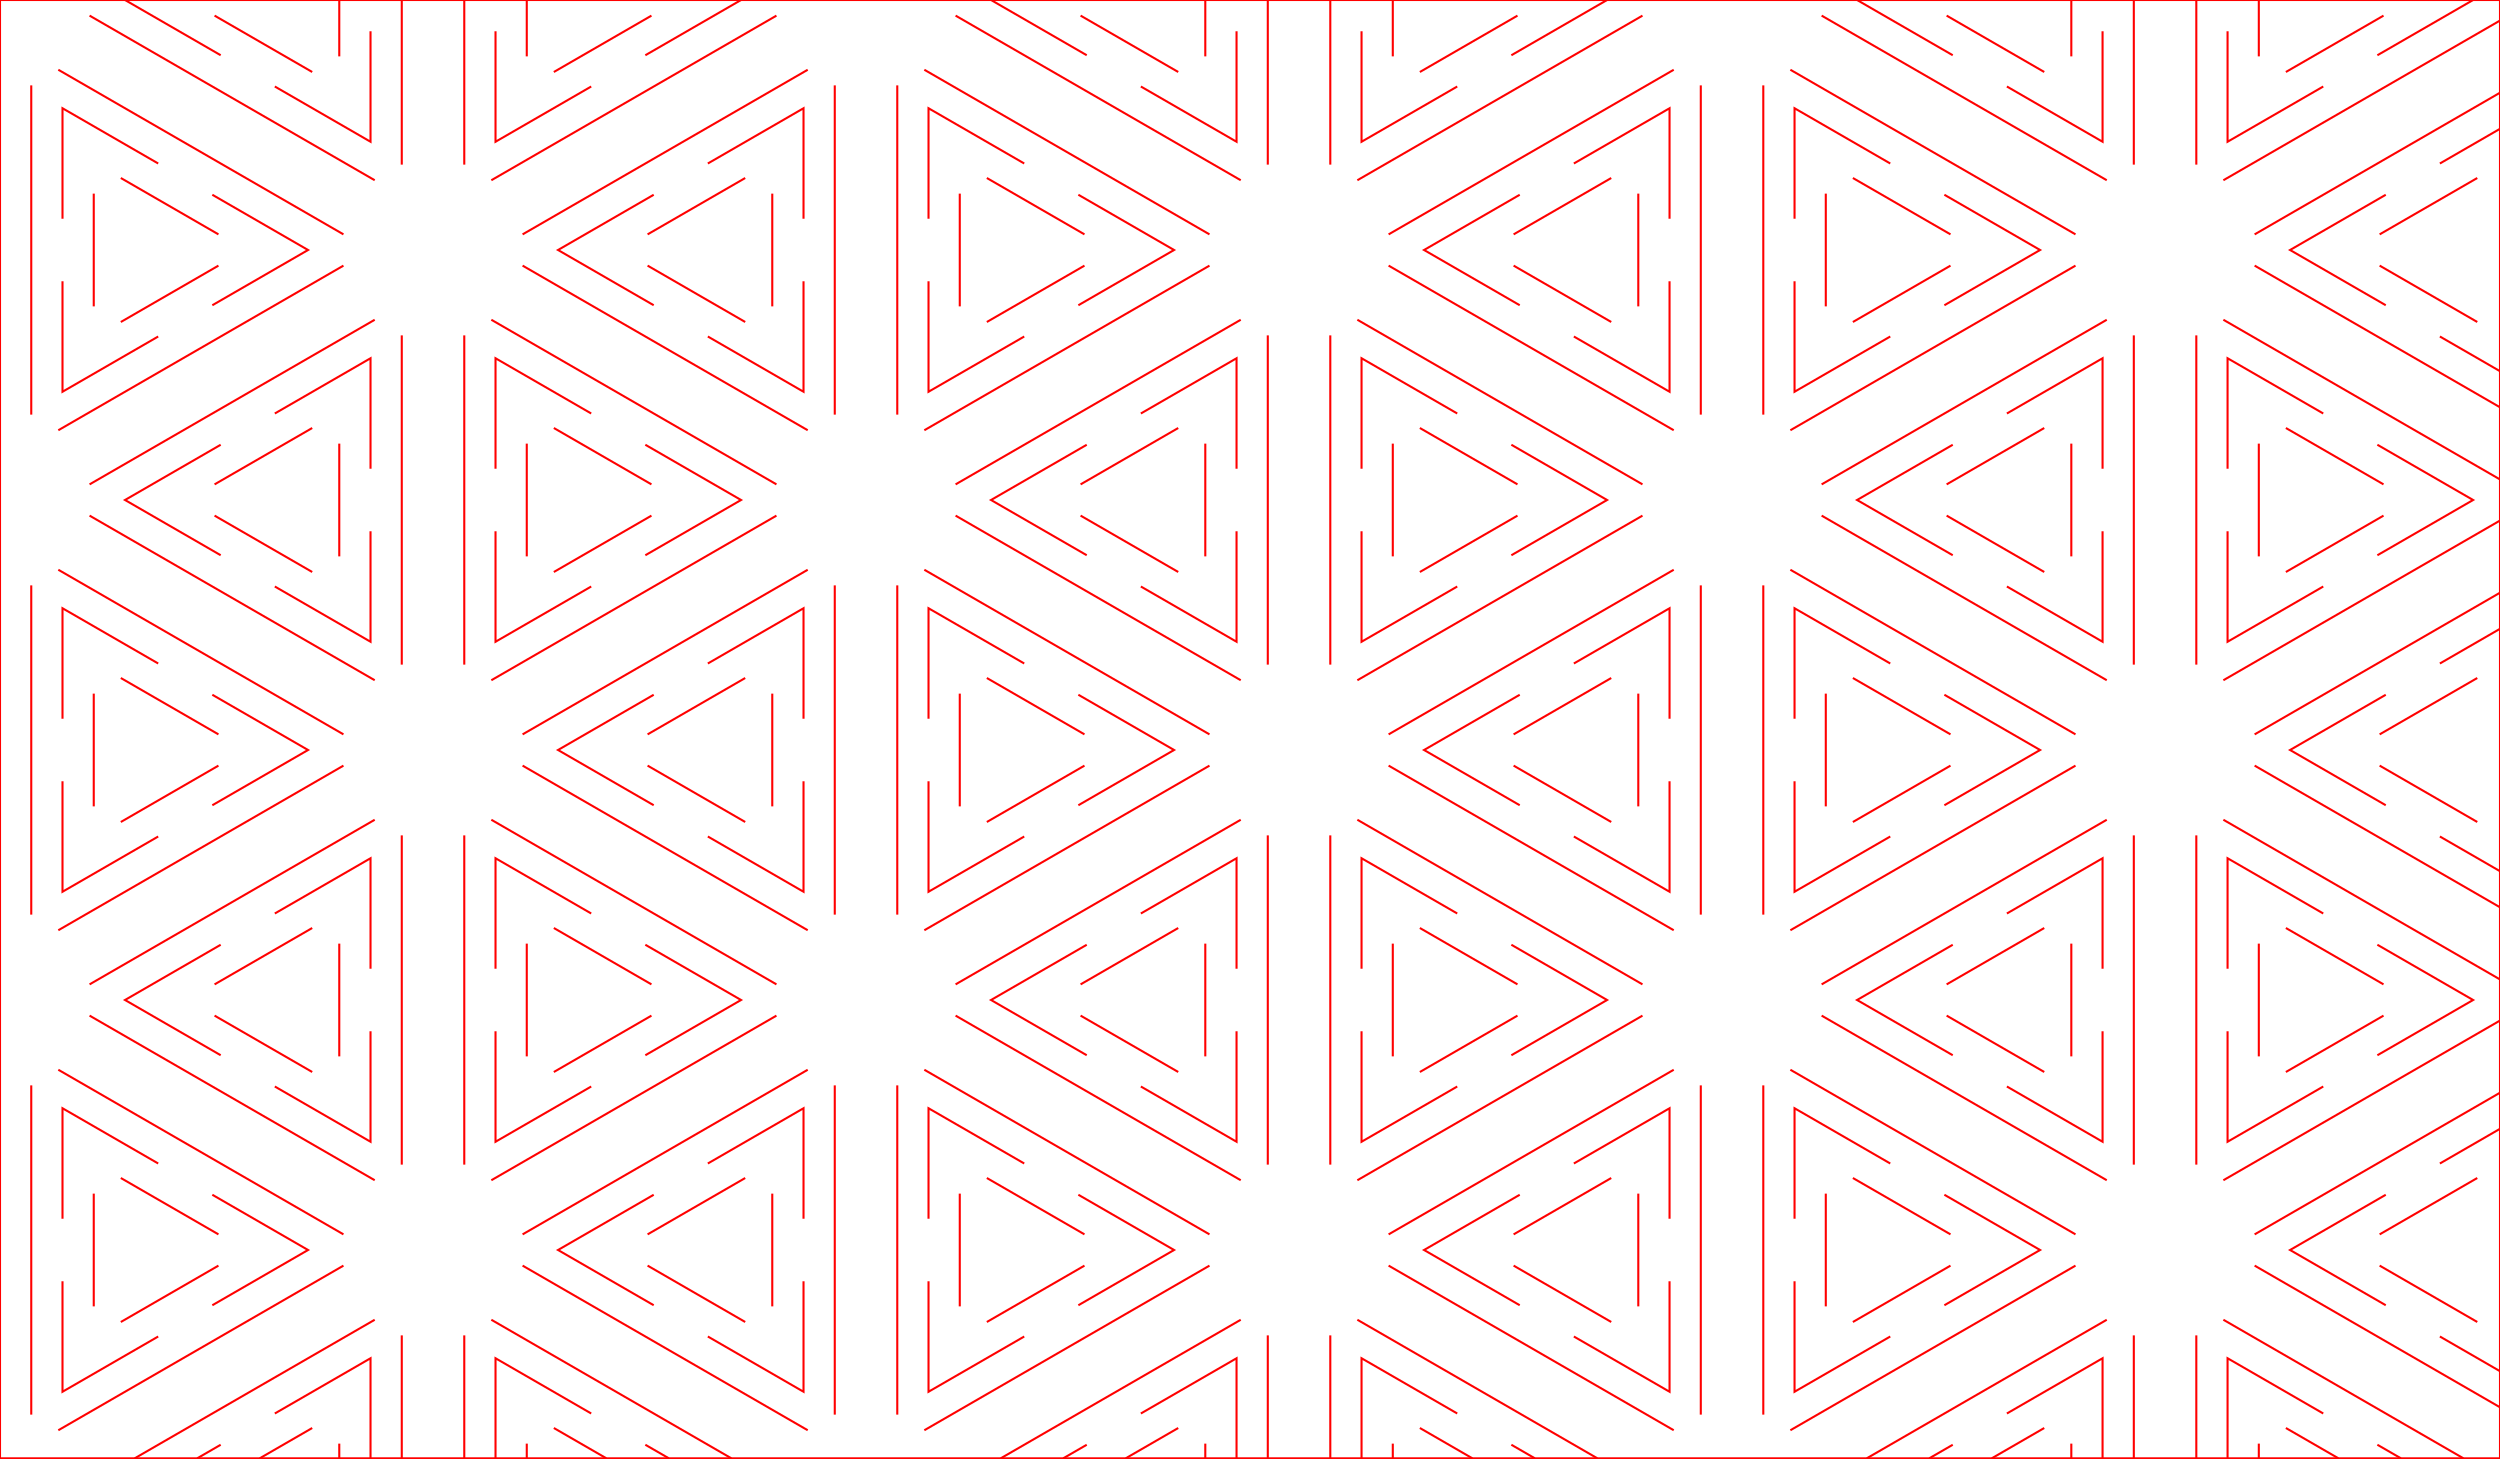
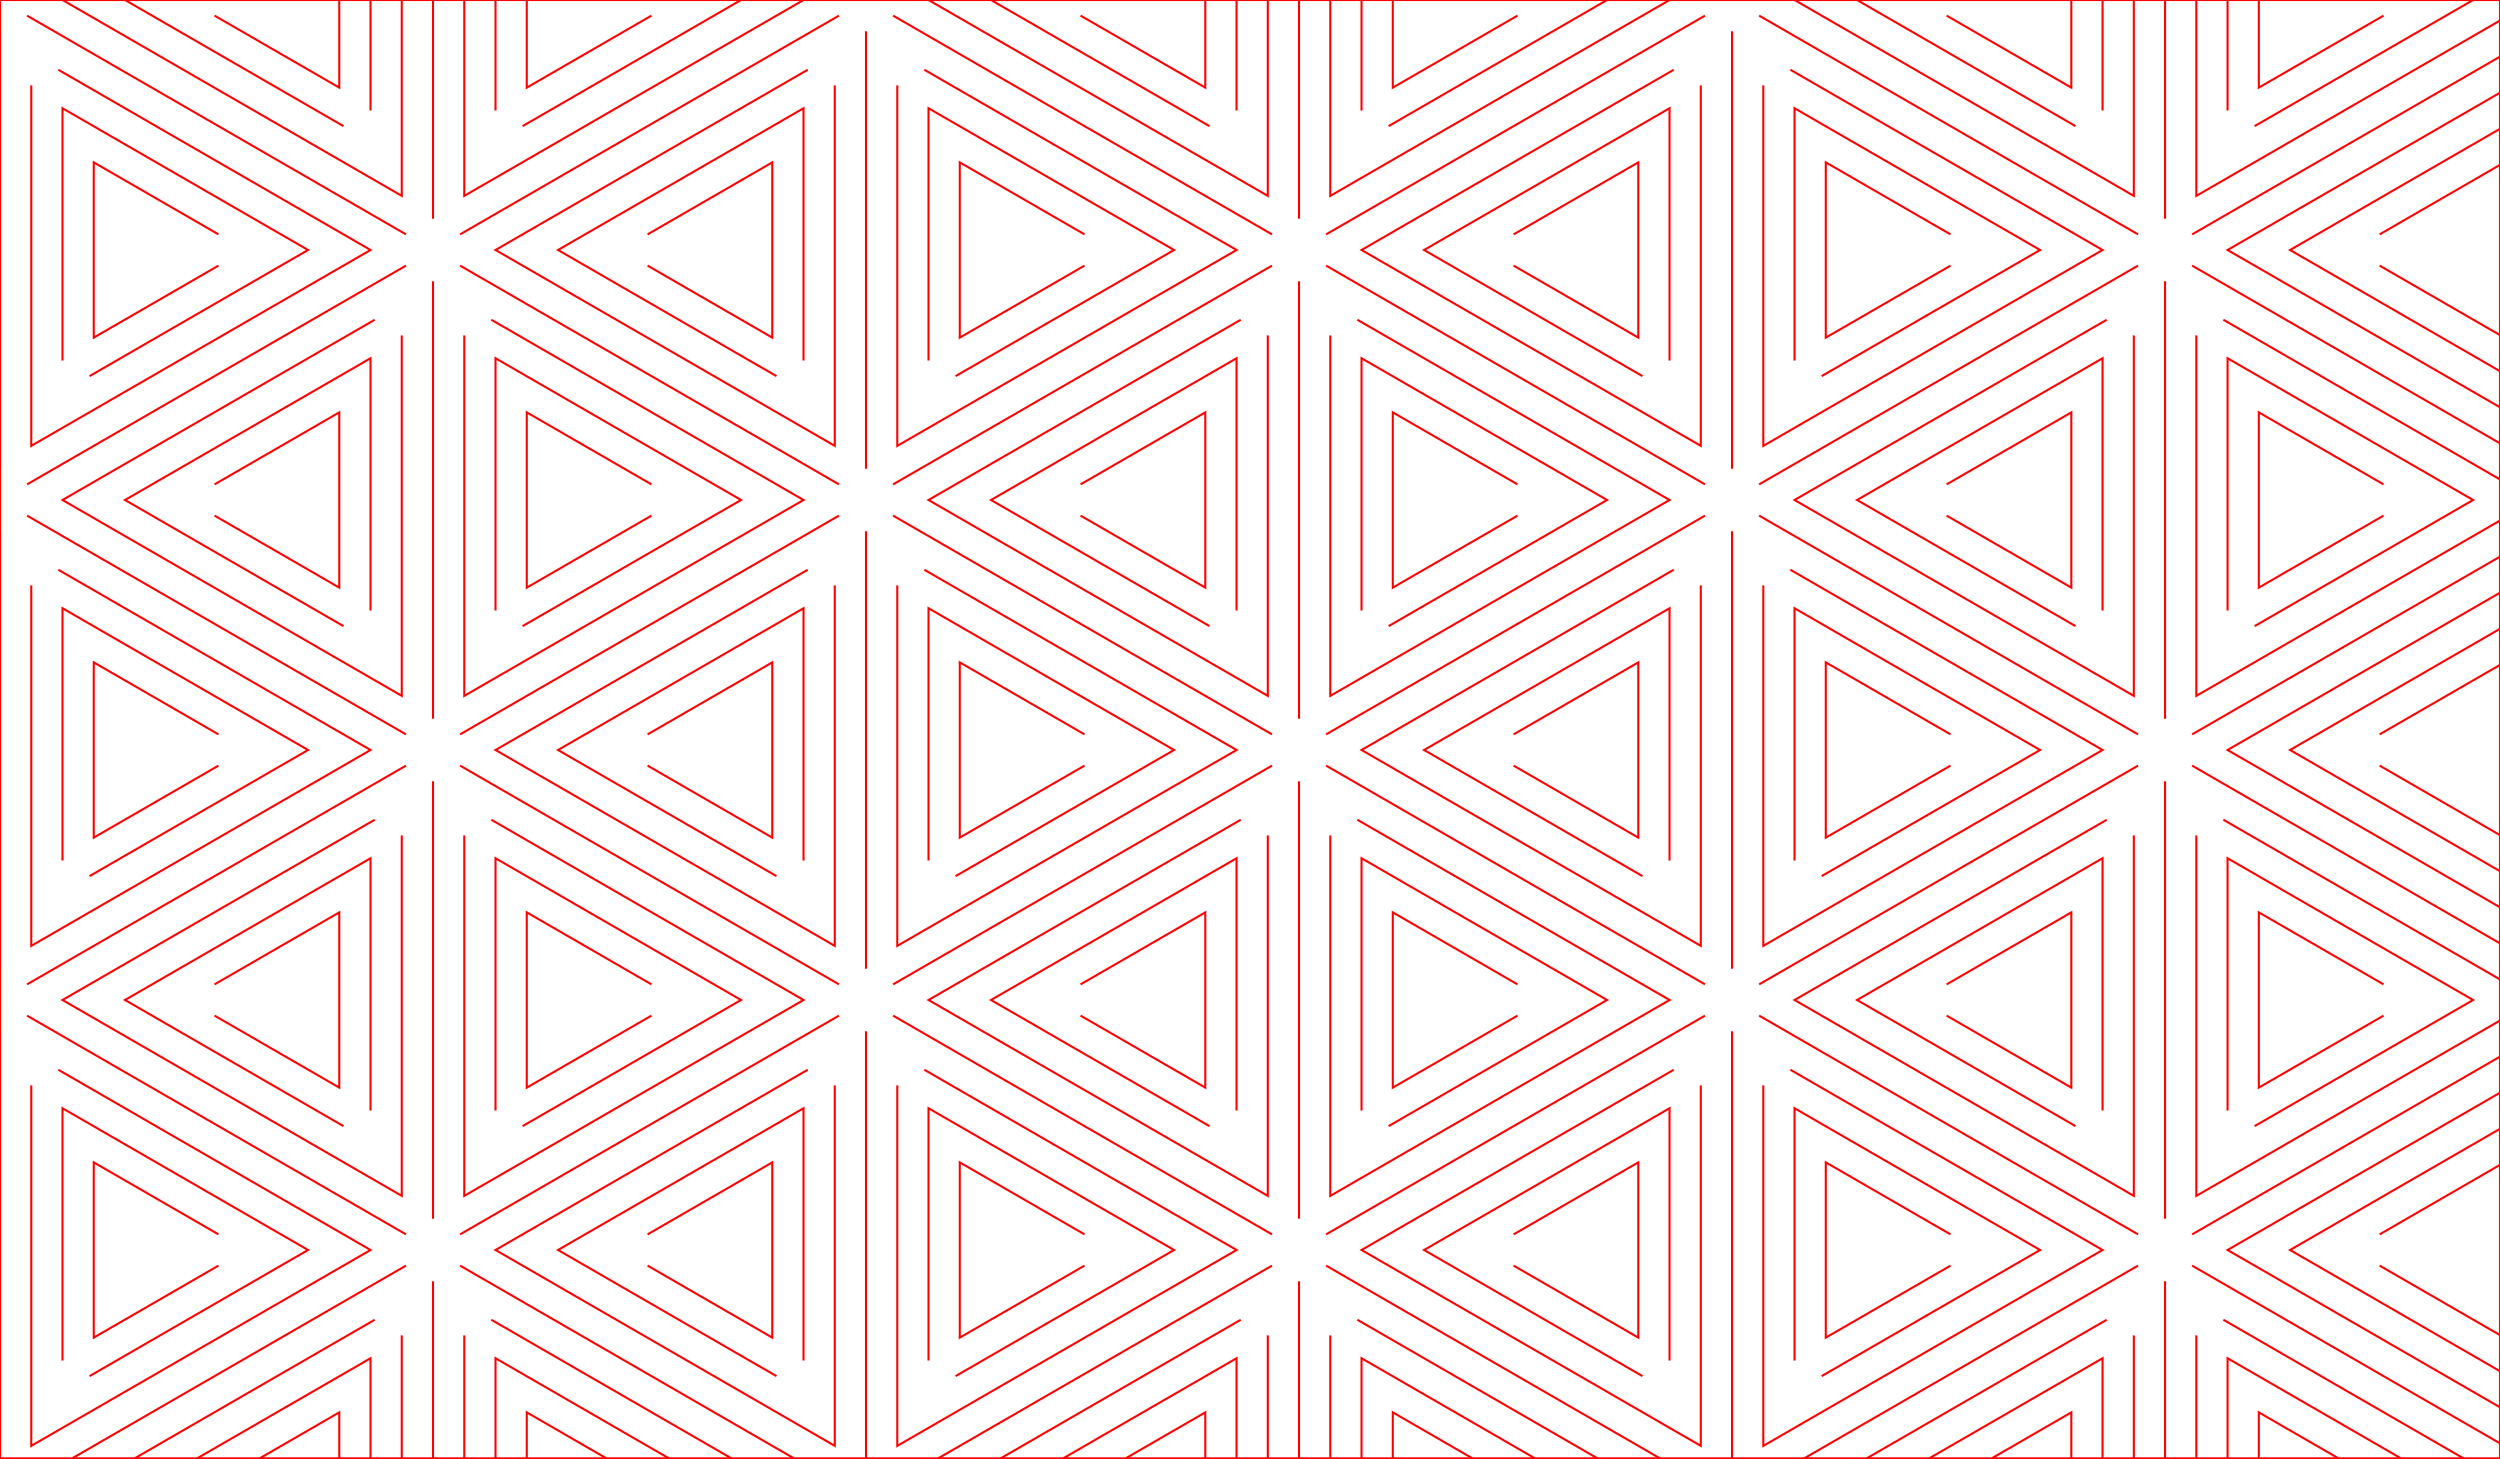
<svg xmlns="http://www.w3.org/2000/svg" width="120mm" height="70mm" viewBox="0 0 120 70">
  <g fill="none" stroke="#FF0000" stroke-width="0.1">
-     <line x1="19.285" y1="0" x2="19.285" y2="7.902" />
-     <line x1="17.986" y1="8.652" x2="4.299" y2="0.75" />
-     <polyline points="17.785,1.5 17.785,6.804 13.191,4.152" />
-     <polyline points="10.593,2.652 6,0 6,0" />
-     <line x1="16.285" y1="0" x2="16.285" y2="2.706" />
-     <line x1="14.986" y1="3.456" x2="10.299" y2="0.75" />
-     <line x1="1.5" y1="4.098" x2="1.5" y2="19.902" />
-     <line x1="2.799" y1="20.652" x2="16.486" y2="12.75" />
-     <line x1="16.486" y1="11.25" x2="2.799" y2="3.348" />
-     <polyline points="7.593,7.848 3,5.196 3,10.5" />
-     <polyline points="3,13.5 3,18.804 7.593,16.152" />
-     <polyline points="10.191,14.652 14.785,12 10.191,9.348" />
-     <line x1="4.5" y1="9.294" x2="4.5" y2="14.706" />
-     <line x1="5.799" y1="15.456" x2="10.486" y2="12.75" />
-     <line x1="10.486" y1="11.25" x2="5.799" y2="8.544" />
-     <line x1="19.285" y1="16.098" x2="19.285" y2="31.902" />
-     <line x1="17.986" y1="32.652" x2="4.299" y2="24.75" />
-     <line x1="4.299" y1="23.25" x2="17.986" y2="15.348" />
-     <polyline points="13.191,19.848 17.785,17.196 17.785,22.5" />
-     <polyline points="17.785,25.5 17.785,30.804 13.191,28.152" />
-     <polyline points="10.593,26.652 6,24 10.593,21.348" />
-     <line x1="16.285" y1="21.294" x2="16.285" y2="26.706" />
-     <line x1="14.986" y1="27.456" x2="10.299" y2="24.75" />
-     <line x1="10.299" y1="23.25" x2="14.986" y2="20.544" />
-     <line x1="1.5" y1="28.098" x2="1.5" y2="43.902" />
-     <line x1="2.799" y1="44.652" x2="16.486" y2="36.75" />
-     <line x1="16.486" y1="35.25" x2="2.799" y2="27.348" />
-     <polyline points="7.593,31.848 3,29.196 3,34.5" />
-     <polyline points="3,37.5 3,42.804 7.593,40.152" />
-     <polyline points="10.191,38.652 14.785,36 10.191,33.348" />
-     <line x1="4.5" y1="33.294" x2="4.5" y2="38.706" />
-     <line x1="5.799" y1="39.456" x2="10.486" y2="36.75" />
-     <line x1="10.486" y1="35.25" x2="5.799" y2="32.544" />
-     <line x1="19.285" y1="40.098" x2="19.285" y2="55.902" />
-     <line x1="17.986" y1="56.652" x2="4.299" y2="48.75" />
-     <line x1="4.299" y1="47.25" x2="17.986" y2="39.348" />
-     <polyline points="13.191,43.848 17.785,41.196 17.785,46.5" />
-     <polyline points="17.785,49.5 17.785,54.804 13.191,52.152" />
-     <polyline points="10.593,50.652 6,48 10.593,45.348" />
-     <line x1="16.285" y1="45.294" x2="16.285" y2="50.706" />
-     <line x1="14.986" y1="51.456" x2="10.299" y2="48.75" />
-     <line x1="10.299" y1="47.25" x2="14.986" y2="44.544" />
-     <line x1="1.5" y1="52.098" x2="1.5" y2="67.902" />
-     <line x1="2.799" y1="68.652" x2="16.486" y2="60.75" />
-     <line x1="16.486" y1="59.25" x2="2.799" y2="51.348" />
-     <polyline points="7.593,55.848 3,53.196 3,58.5" />
-     <polyline points="3,61.5 3,66.804 7.593,64.152" />
-     <polyline points="10.191,62.652 14.785,60 10.191,57.348" />
-     <line x1="4.5" y1="57.294" x2="4.5" y2="62.706" />
-     <line x1="5.799" y1="63.456" x2="10.486" y2="60.75" />
-     <line x1="10.486" y1="59.25" x2="5.799" y2="56.544" />
+     <polyline points="19.285,0 19.285,9.402 3,0 3,0" />
+     <polyline points="16.486,6.054 6,0 6,0" />
+     <line x1="17.785" y1="0" x2="17.785" y2="5.304" />
+     <polyline points="16.285,0 16.285,4.206 10.299,0.75" />
+     <line x1="0" y1="1.5" x2="0" y2="22.5" />
+     <line x1="1.299" y1="0.75" x2="19.486" y2="11.25" />
+     <line x1="1.299" y1="23.25" x2="19.486" y2="12.75" />
+     <polyline points="1.5,4.098 1.5,21.402 17.785,12 2.799,3.348" />
+     <polyline points="4.299,18.054 14.785,12 3,5.196 3,17.304" />
+     <polyline points="10.486,11.25 4.5,7.794 4.5,16.206 10.486,12.75" />
+     <polyline points="19.285,16.098 19.285,33.402 3,24 17.986,15.348" />
+     <polyline points="16.486,30.054 6,24 17.785,17.196 17.785,29.304" />
+     <polyline points="10.299,23.25 16.285,19.794 16.285,28.206 10.299,24.75" />
+     <line x1="0" y1="25.5" x2="0" y2="46.5" />
+     <line x1="1.299" y1="24.75" x2="19.486" y2="35.25" />
+     <line x1="1.299" y1="47.25" x2="19.486" y2="36.75" />
+     <polyline points="1.5,28.098 1.5,45.402 17.785,36 2.799,27.348" />
+     <polyline points="4.299,42.054 14.785,36 3,29.196 3,41.304" />
+     <polyline points="10.486,35.25 4.5,31.794 4.5,40.206 10.486,36.75" />
+     <polyline points="19.285,40.098 19.285,57.402 3,48 17.986,39.348" />
+     <polyline points="16.486,54.054 6,48 17.785,41.196 17.785,53.304" />
+     <polyline points="10.299,47.25 16.285,43.794 16.285,52.206 10.299,48.75" />
+     <line x1="0" y1="49.5" x2="0" y2="70" />
+     <line x1="1.299" y1="48.75" x2="19.486" y2="59.25" />
+     <line x1="3.464" y1="70" x2="19.486" y2="60.75" />
+     <polyline points="1.5,52.098 1.5,69.402 17.785,60 2.799,51.348" />
+     <polyline points="4.299,66.054 14.785,60 3,53.196 3,65.304" />
+     <polyline points="10.486,59.25 4.5,55.794 4.5,64.206 10.486,60.75" />
    <line x1="19.285" y1="64.098" x2="19.285" y2="70" />
    <line x1="6.464" y1="70" x2="17.986" y2="63.348" />
-     <polyline points="13.191,67.848 17.785,65.196 17.785,70" />
-     <line x1="9.464" y1="70" x2="10.593" y2="69.348" />
-     <line x1="16.285" y1="69.294" x2="16.285" y2="70" />
-     <line x1="12.464" y1="70" x2="14.986" y2="68.544" />
-     <line x1="22.285" y1="0" x2="22.285" y2="7.902" />
-     <line x1="23.584" y1="8.652" x2="37.27" y2="0.75" />
-     <polyline points="23.785,1.5 23.785,6.804 28.378,4.152" />
-     <polyline points="30.976,2.652 35.569,0 35.569,0" />
-     <line x1="25.285" y1="0" x2="25.285" y2="2.706" />
-     <line x1="26.584" y1="3.456" x2="31.27" y2="0.75" />
-     <line x1="40.069" y1="4.098" x2="40.069" y2="19.902" />
-     <line x1="38.77" y1="20.652" x2="25.084" y2="12.75" />
-     <line x1="25.084" y1="11.25" x2="38.77" y2="3.348" />
-     <polyline points="33.976,7.848 38.569,5.196 38.569,10.5" />
-     <polyline points="38.569,13.5 38.569,18.804 33.976,16.152" />
-     <polyline points="31.378,14.652 26.785,12 31.378,9.348" />
-     <line x1="37.069" y1="9.294" x2="37.069" y2="14.706" />
-     <line x1="35.77" y1="15.456" x2="31.084" y2="12.75" />
-     <line x1="31.084" y1="11.25" x2="35.77" y2="8.544" />
-     <line x1="22.285" y1="16.098" x2="22.285" y2="31.902" />
-     <line x1="23.584" y1="32.652" x2="37.27" y2="24.75" />
-     <line x1="37.27" y1="23.25" x2="23.584" y2="15.348" />
-     <polyline points="28.378,19.848 23.785,17.196 23.785,22.5" />
-     <polyline points="23.785,25.5 23.785,30.804 28.378,28.152" />
-     <polyline points="30.976,26.652 35.569,24 30.976,21.348" />
-     <line x1="25.285" y1="21.294" x2="25.285" y2="26.706" />
-     <line x1="26.584" y1="27.456" x2="31.27" y2="24.75" />
-     <line x1="31.27" y1="23.25" x2="26.584" y2="20.544" />
-     <line x1="40.069" y1="28.098" x2="40.069" y2="43.902" />
-     <line x1="38.77" y1="44.652" x2="25.084" y2="36.75" />
-     <line x1="25.084" y1="35.25" x2="38.77" y2="27.348" />
-     <polyline points="33.976,31.848 38.569,29.196 38.569,34.5" />
-     <polyline points="38.569,37.5 38.569,42.804 33.976,40.152" />
-     <polyline points="31.378,38.652 26.785,36 31.378,33.348" />
-     <line x1="37.069" y1="33.294" x2="37.069" y2="38.706" />
-     <line x1="35.77" y1="39.456" x2="31.084" y2="36.75" />
-     <line x1="31.084" y1="35.25" x2="35.77" y2="32.544" />
-     <line x1="22.285" y1="40.098" x2="22.285" y2="55.902" />
-     <line x1="23.584" y1="56.652" x2="37.27" y2="48.75" />
-     <line x1="37.27" y1="47.25" x2="23.584" y2="39.348" />
-     <polyline points="28.378,43.848 23.785,41.196 23.785,46.5" />
-     <polyline points="23.785,49.5 23.785,54.804 28.378,52.152" />
-     <polyline points="30.976,50.652 35.569,48 30.976,45.348" />
-     <line x1="25.285" y1="45.294" x2="25.285" y2="50.706" />
-     <line x1="26.584" y1="51.456" x2="31.27" y2="48.75" />
-     <line x1="31.27" y1="47.25" x2="26.584" y2="44.544" />
-     <line x1="40.069" y1="52.098" x2="40.069" y2="67.902" />
-     <line x1="38.77" y1="68.652" x2="25.084" y2="60.75" />
-     <line x1="25.084" y1="59.25" x2="38.77" y2="51.348" />
-     <polyline points="33.976,55.848 38.569,53.196 38.569,58.5" />
-     <polyline points="38.569,61.5 38.569,66.804 33.976,64.152" />
-     <polyline points="31.378,62.652 26.785,60 31.378,57.348" />
-     <line x1="37.069" y1="57.294" x2="37.069" y2="62.706" />
-     <line x1="35.77" y1="63.456" x2="31.084" y2="60.75" />
-     <line x1="31.084" y1="59.25" x2="35.77" y2="56.544" />
+     <polyline points="9.464,70 17.785,65.196 17.785,70" />
+     <polyline points="12.464,70 16.285,67.794 16.285,70" />
+     <line x1="20.785" y1="0" x2="20.785" y2="10.5" />
+     <line x1="22.084" y1="11.25" x2="40.27" y2="0.75" />
+     <polyline points="22.285,0 22.285,9.402 38.569,0 38.569,0" />
+     <polyline points="25.084,6.054 35.569,0 35.569,0" />
+     <line x1="23.785" y1="0" x2="23.785" y2="5.304" />
+     <polyline points="25.285,0 25.285,4.206 31.27,0.75" />
+     <polyline points="40.069,4.098 40.069,21.402 23.785,12 38.77,3.348" />
+     <polyline points="37.27,18.054 26.785,12 38.569,5.196 38.569,17.304" />
+     <polyline points="31.084,11.25 37.069,7.794 37.069,16.206 31.084,12.75" />
+     <line x1="20.785" y1="13.5" x2="20.785" y2="34.5" />
+     <line x1="22.084" y1="12.75" x2="40.27" y2="23.25" />
+     <line x1="22.084" y1="35.25" x2="40.27" y2="24.75" />
+     <polyline points="22.285,16.098 22.285,33.402 38.569,24 23.584,15.348" />
+     <polyline points="25.084,30.054 35.569,24 23.785,17.196 23.785,29.304" />
+     <polyline points="31.27,23.25 25.285,19.794 25.285,28.206 31.27,24.75" />
+     <polyline points="40.069,28.098 40.069,45.402 23.785,36 38.77,27.348" />
+     <polyline points="37.27,42.054 26.785,36 38.569,29.196 38.569,41.304" />
+     <polyline points="31.084,35.25 37.069,31.794 37.069,40.206 31.084,36.75" />
+     <line x1="20.785" y1="37.5" x2="20.785" y2="58.5" />
+     <line x1="22.084" y1="36.75" x2="40.27" y2="47.25" />
+     <line x1="22.084" y1="59.25" x2="40.27" y2="48.75" />
+     <polyline points="22.285,40.098 22.285,57.402 38.569,48 23.584,39.348" />
+     <polyline points="25.084,54.054 35.569,48 23.785,41.196 23.785,53.304" />
+     <polyline points="31.27,47.25 25.285,43.794 25.285,52.206 31.27,48.75" />
+     <polyline points="40.069,52.098 40.069,69.402 23.785,60 38.77,51.348" />
+     <polyline points="37.27,66.054 26.785,60 38.569,53.196 38.569,65.304" />
+     <polyline points="31.084,59.25 37.069,55.794 37.069,64.206 31.084,60.75" />
+     <line x1="20.785" y1="61.5" x2="20.785" y2="70" />
+     <line x1="22.084" y1="60.75" x2="38.105" y2="70" />
    <line x1="22.285" y1="64.098" x2="22.285" y2="70" />
    <line x1="35.105" y1="70" x2="23.584" y2="63.348" />
-     <polyline points="28.378,67.848 23.785,65.196 23.785,70" />
-     <line x1="32.105" y1="70" x2="30.976" y2="69.348" />
-     <line x1="25.285" y1="69.294" x2="25.285" y2="70" />
-     <line x1="29.105" y1="70" x2="26.584" y2="68.544" />
-     <line x1="60.854" y1="0" x2="60.854" y2="7.902" />
-     <line x1="59.555" y1="8.652" x2="45.868" y2="0.75" />
-     <polyline points="59.354,1.5 59.354,6.804 54.761,4.152" />
-     <polyline points="52.163,2.652 47.569,0 47.569,0" />
-     <line x1="57.854" y1="0" x2="57.854" y2="2.706" />
-     <line x1="56.555" y1="3.456" x2="51.868" y2="0.75" />
-     <line x1="43.069" y1="4.098" x2="43.069" y2="19.902" />
-     <line x1="44.368" y1="20.652" x2="58.055" y2="12.75" />
-     <line x1="58.055" y1="11.25" x2="44.368" y2="3.348" />
-     <polyline points="49.163,7.848 44.569,5.196 44.569,10.5" />
-     <polyline points="44.569,13.5 44.569,18.804 49.163,16.152" />
-     <polyline points="51.761,14.652 56.354,12 51.761,9.348" />
-     <line x1="46.069" y1="9.294" x2="46.069" y2="14.706" />
-     <line x1="47.368" y1="15.456" x2="52.055" y2="12.75" />
-     <line x1="52.055" y1="11.25" x2="47.368" y2="8.544" />
-     <line x1="60.854" y1="16.098" x2="60.854" y2="31.902" />
-     <line x1="59.555" y1="32.652" x2="45.868" y2="24.75" />
-     <line x1="45.868" y1="23.25" x2="59.555" y2="15.348" />
-     <polyline points="54.761,19.848 59.354,17.196 59.354,22.5" />
-     <polyline points="59.354,25.5 59.354,30.804 54.761,28.152" />
-     <polyline points="52.163,26.652 47.569,24 52.163,21.348" />
-     <line x1="57.854" y1="21.294" x2="57.854" y2="26.706" />
-     <line x1="56.555" y1="27.456" x2="51.868" y2="24.75" />
-     <line x1="51.868" y1="23.25" x2="56.555" y2="20.544" />
-     <line x1="43.069" y1="28.098" x2="43.069" y2="43.902" />
-     <line x1="44.368" y1="44.652" x2="58.055" y2="36.75" />
-     <line x1="58.055" y1="35.25" x2="44.368" y2="27.348" />
-     <polyline points="49.163,31.848 44.569,29.196 44.569,34.5" />
-     <polyline points="44.569,37.5 44.569,42.804 49.163,40.152" />
-     <polyline points="51.761,38.652 56.354,36 51.761,33.348" />
-     <line x1="46.069" y1="33.294" x2="46.069" y2="38.706" />
-     <line x1="47.368" y1="39.456" x2="52.055" y2="36.75" />
-     <line x1="52.055" y1="35.25" x2="47.368" y2="32.544" />
-     <line x1="60.854" y1="40.098" x2="60.854" y2="55.902" />
-     <line x1="59.555" y1="56.652" x2="45.868" y2="48.75" />
-     <line x1="45.868" y1="47.25" x2="59.555" y2="39.348" />
-     <polyline points="54.761,43.848 59.354,41.196 59.354,46.5" />
-     <polyline points="59.354,49.5 59.354,54.804 54.761,52.152" />
-     <polyline points="52.163,50.652 47.569,48 52.163,45.348" />
-     <line x1="57.854" y1="45.294" x2="57.854" y2="50.706" />
-     <line x1="56.555" y1="51.456" x2="51.868" y2="48.75" />
-     <line x1="51.868" y1="47.25" x2="56.555" y2="44.544" />
-     <line x1="43.069" y1="52.098" x2="43.069" y2="67.902" />
-     <line x1="44.368" y1="68.652" x2="58.055" y2="60.75" />
-     <line x1="58.055" y1="59.25" x2="44.368" y2="51.348" />
-     <polyline points="49.163,55.848 44.569,53.196 44.569,58.5" />
-     <polyline points="44.569,61.5 44.569,66.804 49.163,64.152" />
-     <polyline points="51.761,62.652 56.354,60 51.761,57.348" />
-     <line x1="46.069" y1="57.294" x2="46.069" y2="62.706" />
-     <line x1="47.368" y1="63.456" x2="52.055" y2="60.75" />
-     <line x1="52.055" y1="59.25" x2="47.368" y2="56.544" />
+     <polyline points="32.105,70 23.785,65.196 23.785,70" />
+     <polyline points="29.105,70 25.285,67.794 25.285,70" />
+     <polyline points="60.854,0 60.854,9.402 44.569,0 44.569,0" />
+     <polyline points="58.055,6.054 47.569,0 47.569,0" />
+     <line x1="59.354" y1="0" x2="59.354" y2="5.304" />
+     <polyline points="57.854,0 57.854,4.206 51.868,0.75" />
+     <line x1="41.569" y1="1.5" x2="41.569" y2="22.5" />
+     <line x1="42.868" y1="0.75" x2="61.055" y2="11.25" />
+     <line x1="42.868" y1="23.25" x2="61.055" y2="12.75" />
+     <polyline points="43.069,4.098 43.069,21.402 59.354,12 44.368,3.348" />
+     <polyline points="45.868,18.054 56.354,12 44.569,5.196 44.569,17.304" />
+     <polyline points="52.055,11.25 46.069,7.794 46.069,16.206 52.055,12.75" />
+     <polyline points="60.854,16.098 60.854,33.402 44.569,24 59.555,15.348" />
+     <polyline points="58.055,30.054 47.569,24 59.354,17.196 59.354,29.304" />
+     <polyline points="51.868,23.25 57.854,19.794 57.854,28.206 51.868,24.75" />
+     <line x1="41.569" y1="25.5" x2="41.569" y2="46.5" />
+     <line x1="42.868" y1="24.75" x2="61.055" y2="35.25" />
+     <line x1="42.868" y1="47.25" x2="61.055" y2="36.75" />
+     <polyline points="43.069,28.098 43.069,45.402 59.354,36 44.368,27.348" />
+     <polyline points="45.868,42.054 56.354,36 44.569,29.196 44.569,41.304" />
+     <polyline points="52.055,35.25 46.069,31.794 46.069,40.206 52.055,36.75" />
+     <polyline points="60.854,40.098 60.854,57.402 44.569,48 59.555,39.348" />
+     <polyline points="58.055,54.054 47.569,48 59.354,41.196 59.354,53.304" />
+     <polyline points="51.868,47.25 57.854,43.794 57.854,52.206 51.868,48.75" />
+     <line x1="41.569" y1="49.5" x2="41.569" y2="70" />
+     <line x1="42.868" y1="48.75" x2="61.055" y2="59.25" />
+     <line x1="45.033" y1="70" x2="61.055" y2="60.75" />
+     <polyline points="43.069,52.098 43.069,69.402 59.354,60 44.368,51.348" />
+     <polyline points="45.868,66.054 56.354,60 44.569,53.196 44.569,65.304" />
+     <polyline points="52.055,59.25 46.069,55.794 46.069,64.206 52.055,60.75" />
    <line x1="60.854" y1="64.098" x2="60.854" y2="70" />
    <line x1="48.033" y1="70" x2="59.555" y2="63.348" />
-     <polyline points="54.761,67.848 59.354,65.196 59.354,70" />
-     <line x1="51.033" y1="70" x2="52.163" y2="69.348" />
-     <line x1="57.854" y1="69.294" x2="57.854" y2="70" />
-     <line x1="54.033" y1="70" x2="56.555" y2="68.544" />
-     <line x1="63.854" y1="0" x2="63.854" y2="7.902" />
-     <line x1="65.153" y1="8.652" x2="78.839" y2="0.75" />
-     <polyline points="65.354,1.5 65.354,6.804 69.947,4.152" />
-     <polyline points="72.545,2.652 77.138,0 77.138,0" />
-     <line x1="66.854" y1="0" x2="66.854" y2="2.706" />
-     <line x1="68.153" y1="3.456" x2="72.839" y2="0.75" />
-     <line x1="81.638" y1="4.098" x2="81.638" y2="19.902" />
-     <line x1="80.339" y1="20.652" x2="66.653" y2="12.75" />
-     <line x1="66.653" y1="11.25" x2="80.339" y2="3.348" />
-     <polyline points="75.545,7.848 80.138,5.196 80.138,10.5" />
-     <polyline points="80.138,13.5 80.138,18.804 75.545,16.152" />
-     <polyline points="72.947,14.652 68.354,12 72.947,9.348" />
-     <line x1="78.638" y1="9.294" x2="78.638" y2="14.706" />
-     <line x1="77.339" y1="15.456" x2="72.653" y2="12.75" />
-     <line x1="72.653" y1="11.25" x2="77.339" y2="8.544" />
-     <line x1="63.854" y1="16.098" x2="63.854" y2="31.902" />
-     <line x1="65.153" y1="32.652" x2="78.839" y2="24.75" />
-     <line x1="78.839" y1="23.25" x2="65.153" y2="15.348" />
-     <polyline points="69.947,19.848 65.354,17.196 65.354,22.5" />
-     <polyline points="65.354,25.5 65.354,30.804 69.947,28.152" />
-     <polyline points="72.545,26.652 77.138,24 72.545,21.348" />
-     <line x1="66.854" y1="21.294" x2="66.854" y2="26.706" />
-     <line x1="68.153" y1="27.456" x2="72.839" y2="24.75" />
-     <line x1="72.839" y1="23.25" x2="68.153" y2="20.544" />
-     <line x1="81.638" y1="28.098" x2="81.638" y2="43.902" />
-     <line x1="80.339" y1="44.652" x2="66.653" y2="36.75" />
-     <line x1="66.653" y1="35.25" x2="80.339" y2="27.348" />
-     <polyline points="75.545,31.848 80.138,29.196 80.138,34.5" />
-     <polyline points="80.138,37.5 80.138,42.804 75.545,40.152" />
-     <polyline points="72.947,38.652 68.354,36 72.947,33.348" />
-     <line x1="78.638" y1="33.294" x2="78.638" y2="38.706" />
-     <line x1="77.339" y1="39.456" x2="72.653" y2="36.75" />
-     <line x1="72.653" y1="35.25" x2="77.339" y2="32.544" />
-     <line x1="63.854" y1="40.098" x2="63.854" y2="55.902" />
-     <line x1="65.153" y1="56.652" x2="78.839" y2="48.75" />
-     <line x1="78.839" y1="47.25" x2="65.153" y2="39.348" />
-     <polyline points="69.947,43.848 65.354,41.196 65.354,46.5" />
-     <polyline points="65.354,49.5 65.354,54.804 69.947,52.152" />
-     <polyline points="72.545,50.652 77.138,48 72.545,45.348" />
-     <line x1="66.854" y1="45.294" x2="66.854" y2="50.706" />
-     <line x1="68.153" y1="51.456" x2="72.839" y2="48.75" />
-     <line x1="72.839" y1="47.25" x2="68.153" y2="44.544" />
-     <line x1="81.638" y1="52.098" x2="81.638" y2="67.902" />
-     <line x1="80.339" y1="68.652" x2="66.653" y2="60.75" />
-     <line x1="66.653" y1="59.25" x2="80.339" y2="51.348" />
-     <polyline points="75.545,55.848 80.138,53.196 80.138,58.5" />
-     <polyline points="80.138,61.5 80.138,66.804 75.545,64.152" />
-     <polyline points="72.947,62.652 68.354,60 72.947,57.348" />
-     <line x1="78.638" y1="57.294" x2="78.638" y2="62.706" />
-     <line x1="77.339" y1="63.456" x2="72.653" y2="60.75" />
-     <line x1="72.653" y1="59.25" x2="77.339" y2="56.544" />
+     <polyline points="51.033,70 59.354,65.196 59.354,70" />
+     <polyline points="54.033,70 57.854,67.794 57.854,70" />
+     <line x1="62.354" y1="0" x2="62.354" y2="10.5" />
+     <line x1="63.653" y1="11.25" x2="81.839" y2="0.75" />
+     <polyline points="63.854,0 63.854,9.402 80.138,0 80.138,0" />
+     <polyline points="66.653,6.054 77.138,0 77.138,0" />
+     <line x1="65.354" y1="0" x2="65.354" y2="5.304" />
+     <polyline points="66.854,0 66.854,4.206 72.839,0.75" />
+     <polyline points="81.638,4.098 81.638,21.402 65.354,12 80.339,3.348" />
+     <polyline points="78.839,18.054 68.354,12 80.138,5.196 80.138,17.304" />
+     <polyline points="72.653,11.25 78.638,7.794 78.638,16.206 72.653,12.75" />
+     <line x1="62.354" y1="13.5" x2="62.354" y2="34.5" />
+     <line x1="63.653" y1="12.75" x2="81.839" y2="23.25" />
+     <line x1="63.653" y1="35.25" x2="81.839" y2="24.75" />
+     <polyline points="63.854,16.098 63.854,33.402 80.138,24 65.153,15.348" />
+     <polyline points="66.653,30.054 77.138,24 65.354,17.196 65.354,29.304" />
+     <polyline points="72.839,23.25 66.854,19.794 66.854,28.206 72.839,24.75" />
+     <polyline points="81.638,28.098 81.638,45.402 65.354,36 80.339,27.348" />
+     <polyline points="78.839,42.054 68.354,36 80.138,29.196 80.138,41.304" />
+     <polyline points="72.653,35.25 78.638,31.794 78.638,40.206 72.653,36.75" />
+     <line x1="62.354" y1="37.5" x2="62.354" y2="58.5" />
+     <line x1="63.653" y1="36.75" x2="81.839" y2="47.25" />
+     <line x1="63.653" y1="59.25" x2="81.839" y2="48.75" />
+     <polyline points="63.854,40.098 63.854,57.402 80.138,48 65.153,39.348" />
+     <polyline points="66.653,54.054 77.138,48 65.354,41.196 65.354,53.304" />
+     <polyline points="72.839,47.25 66.854,43.794 66.854,52.206 72.839,48.75" />
+     <polyline points="81.638,52.098 81.638,69.402 65.354,60 80.339,51.348" />
+     <polyline points="78.839,66.054 68.354,60 80.138,53.196 80.138,65.304" />
+     <polyline points="72.653,59.25 78.638,55.794 78.638,64.206 72.653,60.75" />
+     <line x1="62.354" y1="61.5" x2="62.354" y2="70" />
+     <line x1="63.653" y1="60.75" x2="79.674" y2="70" />
    <line x1="63.854" y1="64.098" x2="63.854" y2="70" />
    <line x1="76.674" y1="70" x2="65.153" y2="63.348" />
-     <polyline points="69.947,67.848 65.354,65.196 65.354,70" />
-     <line x1="73.674" y1="70" x2="72.545" y2="69.348" />
-     <line x1="66.854" y1="69.294" x2="66.854" y2="70" />
-     <line x1="70.674" y1="70" x2="68.153" y2="68.544" />
-     <line x1="102.423" y1="0" x2="102.423" y2="7.902" />
-     <line x1="101.124" y1="8.652" x2="87.438" y2="0.75" />
-     <polyline points="100.923,1.5 100.923,6.804 96.33,4.152" />
-     <polyline points="93.732,2.652 89.138,0 89.138,0" />
-     <line x1="99.423" y1="0" x2="99.423" y2="2.706" />
-     <line x1="98.124" y1="3.456" x2="93.438" y2="0.75" />
-     <line x1="84.638" y1="4.098" x2="84.638" y2="19.902" />
-     <line x1="85.938" y1="20.652" x2="99.624" y2="12.75" />
-     <line x1="99.624" y1="11.25" x2="85.938" y2="3.348" />
-     <polyline points="90.732,7.848 86.138,5.196 86.138,10.5" />
-     <polyline points="86.138,13.5 86.138,18.804 90.732,16.152" />
-     <polyline points="93.33,14.652 97.923,12 93.33,9.348" />
-     <line x1="87.638" y1="9.294" x2="87.638" y2="14.706" />
-     <line x1="88.938" y1="15.456" x2="93.624" y2="12.75" />
-     <line x1="93.624" y1="11.25" x2="88.938" y2="8.544" />
-     <line x1="102.423" y1="16.098" x2="102.423" y2="31.902" />
-     <line x1="101.124" y1="32.652" x2="87.438" y2="24.75" />
-     <line x1="87.438" y1="23.25" x2="101.124" y2="15.348" />
-     <polyline points="96.33,19.848 100.923,17.196 100.923,22.5" />
-     <polyline points="100.923,25.5 100.923,30.804 96.33,28.152" />
-     <polyline points="93.732,26.652 89.138,24 93.732,21.348" />
-     <line x1="99.423" y1="21.294" x2="99.423" y2="26.706" />
-     <line x1="98.124" y1="27.456" x2="93.438" y2="24.75" />
-     <line x1="93.438" y1="23.25" x2="98.124" y2="20.544" />
-     <line x1="84.638" y1="28.098" x2="84.638" y2="43.902" />
-     <line x1="85.938" y1="44.652" x2="99.624" y2="36.75" />
-     <line x1="99.624" y1="35.25" x2="85.938" y2="27.348" />
-     <polyline points="90.732,31.848 86.138,29.196 86.138,34.5" />
-     <polyline points="86.138,37.5 86.138,42.804 90.732,40.152" />
-     <polyline points="93.33,38.652 97.923,36 93.33,33.348" />
-     <line x1="87.638" y1="33.294" x2="87.638" y2="38.706" />
-     <line x1="88.938" y1="39.456" x2="93.624" y2="36.75" />
-     <line x1="93.624" y1="35.25" x2="88.938" y2="32.544" />
-     <line x1="102.423" y1="40.098" x2="102.423" y2="55.902" />
-     <line x1="101.124" y1="56.652" x2="87.438" y2="48.75" />
-     <line x1="87.438" y1="47.25" x2="101.124" y2="39.348" />
-     <polyline points="96.33,43.848 100.923,41.196 100.923,46.5" />
-     <polyline points="100.923,49.5 100.923,54.804 96.33,52.152" />
-     <polyline points="93.732,50.652 89.138,48 93.732,45.348" />
-     <line x1="99.423" y1="45.294" x2="99.423" y2="50.706" />
-     <line x1="98.124" y1="51.456" x2="93.438" y2="48.75" />
-     <line x1="93.438" y1="47.25" x2="98.124" y2="44.544" />
-     <line x1="84.638" y1="52.098" x2="84.638" y2="67.902" />
-     <line x1="85.938" y1="68.652" x2="99.624" y2="60.75" />
-     <line x1="99.624" y1="59.25" x2="85.938" y2="51.348" />
-     <polyline points="90.732,55.848 86.138,53.196 86.138,58.5" />
-     <polyline points="86.138,61.5 86.138,66.804 90.732,64.152" />
-     <polyline points="93.33,62.652 97.923,60 93.33,57.348" />
-     <line x1="87.638" y1="57.294" x2="87.638" y2="62.706" />
-     <line x1="88.938" y1="63.456" x2="93.624" y2="60.75" />
-     <line x1="93.624" y1="59.25" x2="88.938" y2="56.544" />
+     <polyline points="73.674,70 65.354,65.196 65.354,70" />
+     <polyline points="70.674,70 66.854,67.794 66.854,70" />
+     <polyline points="102.423,0 102.423,9.402 86.138,0 86.138,0" />
+     <polyline points="99.624,6.054 89.138,0 89.138,0" />
+     <line x1="100.923" y1="0" x2="100.923" y2="5.304" />
+     <polyline points="99.423,0 99.423,4.206 93.438,0.75" />
+     <line x1="83.138" y1="1.5" x2="83.138" y2="22.5" />
+     <line x1="84.438" y1="0.75" x2="102.624" y2="11.25" />
+     <line x1="84.438" y1="23.25" x2="102.624" y2="12.75" />
+     <polyline points="84.638,4.098 84.638,21.402 100.923,12 85.938,3.348" />
+     <polyline points="87.438,18.054 97.923,12 86.138,5.196 86.138,17.304" />
+     <polyline points="93.624,11.25 87.638,7.794 87.638,16.206 93.624,12.75" />
+     <polyline points="102.423,16.098 102.423,33.402 86.138,24 101.124,15.348" />
+     <polyline points="99.624,30.054 89.138,24 100.923,17.196 100.923,29.304" />
+     <polyline points="93.438,23.25 99.423,19.794 99.423,28.206 93.438,24.75" />
+     <line x1="83.138" y1="25.5" x2="83.138" y2="46.5" />
+     <line x1="84.438" y1="24.75" x2="102.624" y2="35.25" />
+     <line x1="84.438" y1="47.25" x2="102.624" y2="36.75" />
+     <polyline points="84.638,28.098 84.638,45.402 100.923,36 85.938,27.348" />
+     <polyline points="87.438,42.054 97.923,36 86.138,29.196 86.138,41.304" />
+     <polyline points="93.624,35.25 87.638,31.794 87.638,40.206 93.624,36.75" />
+     <polyline points="102.423,40.098 102.423,57.402 86.138,48 101.124,39.348" />
+     <polyline points="99.624,54.054 89.138,48 100.923,41.196 100.923,53.304" />
+     <polyline points="93.438,47.25 99.423,43.794 99.423,52.206 93.438,48.75" />
+     <line x1="83.138" y1="49.5" x2="83.138" y2="70" />
+     <line x1="84.438" y1="48.75" x2="102.624" y2="59.25" />
+     <line x1="86.603" y1="70" x2="102.624" y2="60.75" />
+     <polyline points="84.638,52.098 84.638,69.402 100.923,60 85.938,51.348" />
+     <polyline points="87.438,66.054 97.923,60 86.138,53.196 86.138,65.304" />
+     <polyline points="93.624,59.25 87.638,55.794 87.638,64.206 93.624,60.75" />
    <line x1="102.423" y1="64.098" x2="102.423" y2="70" />
    <line x1="89.603" y1="70" x2="101.124" y2="63.348" />
-     <polyline points="96.33,67.848 100.923,65.196 100.923,70" />
-     <line x1="92.603" y1="70" x2="93.732" y2="69.348" />
-     <line x1="99.423" y1="69.294" x2="99.423" y2="70" />
-     <line x1="95.603" y1="70" x2="98.124" y2="68.544" />
-     <line x1="105.423" y1="0" x2="105.423" y2="7.902" />
-     <line x1="106.722" y1="8.652" x2="120" y2="0.986" />
-     <polyline points="106.923,1.5 106.923,6.804 111.516,4.152" />
-     <polyline points="114.114,2.652 118.708,0 118.708,0" />
-     <line x1="108.423" y1="0" x2="108.423" y2="2.706" />
-     <line x1="109.722" y1="3.456" x2="114.409" y2="0.75" />
-     <line x1="120" y1="19.55" x2="108.222" y2="12.75" />
-     <line x1="108.222" y1="11.25" x2="120" y2="4.45" />
-     <line x1="117.114" y1="7.848" x2="120" y2="6.182" />
-     <line x1="120" y1="17.818" x2="117.114" y2="16.152" />
-     <polyline points="114.516,14.652 109.923,12 114.516,9.348" />
-     <line x1="118.909" y1="15.456" x2="114.222" y2="12.75" />
-     <line x1="114.222" y1="11.25" x2="118.909" y2="8.544" />
-     <line x1="105.423" y1="16.098" x2="105.423" y2="31.902" />
-     <line x1="106.722" y1="32.652" x2="120" y2="24.986" />
+     <polyline points="92.603,70 100.923,65.196 100.923,70" />
+     <polyline points="95.603,70 99.423,67.794 99.423,70" />
+     <line x1="103.923" y1="0" x2="103.923" y2="10.5" />
+     <line x1="105.222" y1="11.25" x2="120" y2="2.718" />
+     <polyline points="105.423,0 105.423,9.402 120,0.986" />
+     <polyline points="108.222,6.054 118.708,0 118.708,0" />
+     <line x1="106.923" y1="0" x2="106.923" y2="5.304" />
+     <polyline points="108.423,0 108.423,4.206 114.409,0.75" />
+     <polyline points="120,19.55 106.923,12 120,4.45" />
+     <polyline points="120,17.818 109.923,12 120,6.182" />
+     <line x1="114.222" y1="11.25" x2="120" y2="7.914" />
+     <line x1="120" y1="16.086" x2="114.222" y2="12.75" />
+     <line x1="103.923" y1="13.5" x2="103.923" y2="34.5" />
+     <line x1="105.222" y1="12.75" x2="120" y2="21.282" />
+     <line x1="105.222" y1="35.25" x2="120" y2="26.718" />
+     <polyline points="105.423,16.098 105.423,33.402 120,24.986" />
    <line x1="120" y1="23.014" x2="106.722" y2="15.348" />
-     <polyline points="111.516,19.848 106.923,17.196 106.923,22.5" />
-     <polyline points="106.923,25.5 106.923,30.804 111.516,28.152" />
-     <polyline points="114.114,26.652 118.708,24 114.114,21.348" />
-     <line x1="108.423" y1="21.294" x2="108.423" y2="26.706" />
-     <line x1="109.722" y1="27.456" x2="114.409" y2="24.75" />
-     <line x1="114.409" y1="23.25" x2="109.722" y2="20.544" />
-     <line x1="120" y1="43.55" x2="108.222" y2="36.75" />
-     <line x1="108.222" y1="35.25" x2="120" y2="28.45" />
-     <line x1="117.114" y1="31.848" x2="120" y2="30.182" />
-     <line x1="120" y1="41.818" x2="117.114" y2="40.152" />
-     <polyline points="114.516,38.652 109.923,36 114.516,33.348" />
-     <line x1="118.909" y1="39.456" x2="114.222" y2="36.75" />
-     <line x1="114.222" y1="35.25" x2="118.909" y2="32.544" />
-     <line x1="105.423" y1="40.098" x2="105.423" y2="55.902" />
-     <line x1="106.722" y1="56.652" x2="120" y2="48.986" />
+     <polyline points="108.222,30.054 118.708,24 106.923,17.196 106.923,29.304" />
+     <polyline points="114.409,23.25 108.423,19.794 108.423,28.206 114.409,24.75" />
+     <polyline points="120,43.55 106.923,36 120,28.45" />
+     <polyline points="120,41.818 109.923,36 120,30.182" />
+     <line x1="114.222" y1="35.25" x2="120" y2="31.914" />
+     <line x1="120" y1="40.086" x2="114.222" y2="36.75" />
+     <line x1="103.923" y1="37.5" x2="103.923" y2="58.5" />
+     <line x1="105.222" y1="36.75" x2="120" y2="45.282" />
+     <line x1="105.222" y1="59.25" x2="120" y2="50.718" />
+     <polyline points="105.423,40.098 105.423,57.402 120,48.986" />
    <line x1="120" y1="47.014" x2="106.722" y2="39.348" />
-     <polyline points="111.516,43.848 106.923,41.196 106.923,46.5" />
-     <polyline points="106.923,49.5 106.923,54.804 111.516,52.152" />
-     <polyline points="114.114,50.652 118.708,48 114.114,45.348" />
-     <line x1="108.423" y1="45.294" x2="108.423" y2="50.706" />
-     <line x1="109.722" y1="51.456" x2="114.409" y2="48.75" />
-     <line x1="114.409" y1="47.25" x2="109.722" y2="44.544" />
-     <line x1="120" y1="67.55" x2="108.222" y2="60.75" />
-     <line x1="108.222" y1="59.25" x2="120" y2="52.45" />
-     <line x1="117.114" y1="55.848" x2="120" y2="54.182" />
-     <line x1="120" y1="65.818" x2="117.114" y2="64.152" />
-     <polyline points="114.516,62.652 109.923,60 114.516,57.348" />
-     <line x1="118.909" y1="63.456" x2="114.222" y2="60.75" />
-     <line x1="114.222" y1="59.25" x2="118.909" y2="56.544" />
+     <polyline points="108.222,54.054 118.708,48 106.923,41.196 106.923,53.304" />
+     <polyline points="114.409,47.25 108.423,43.794 108.423,52.206 114.409,48.75" />
+     <polyline points="120,67.55 106.923,60 120,52.45" />
+     <polyline points="120,65.818 109.923,60 120,54.182" />
+     <line x1="114.222" y1="59.25" x2="120" y2="55.914" />
+     <line x1="120" y1="64.086" x2="114.222" y2="60.75" />
+     <line x1="103.923" y1="61.5" x2="103.923" y2="70" />
+     <line x1="105.222" y1="60.75" x2="120" y2="69.282" />
    <line x1="105.423" y1="64.098" x2="105.423" y2="70" />
    <line x1="118.244" y1="70" x2="106.722" y2="63.348" />
-     <polyline points="111.516,67.848 106.923,65.196 106.923,70" />
-     <line x1="115.244" y1="70" x2="114.114" y2="69.348" />
-     <line x1="108.423" y1="69.294" x2="108.423" y2="70" />
-     <line x1="112.244" y1="70" x2="109.722" y2="68.544" />
+     <polyline points="115.244,70 106.923,65.196 106.923,70" />
+     <polyline points="112.244,70 108.423,67.794 108.423,70" />
    <polyline points="0,0 120,0 120,70 0,70 0,0" />
  </g>
</svg>
